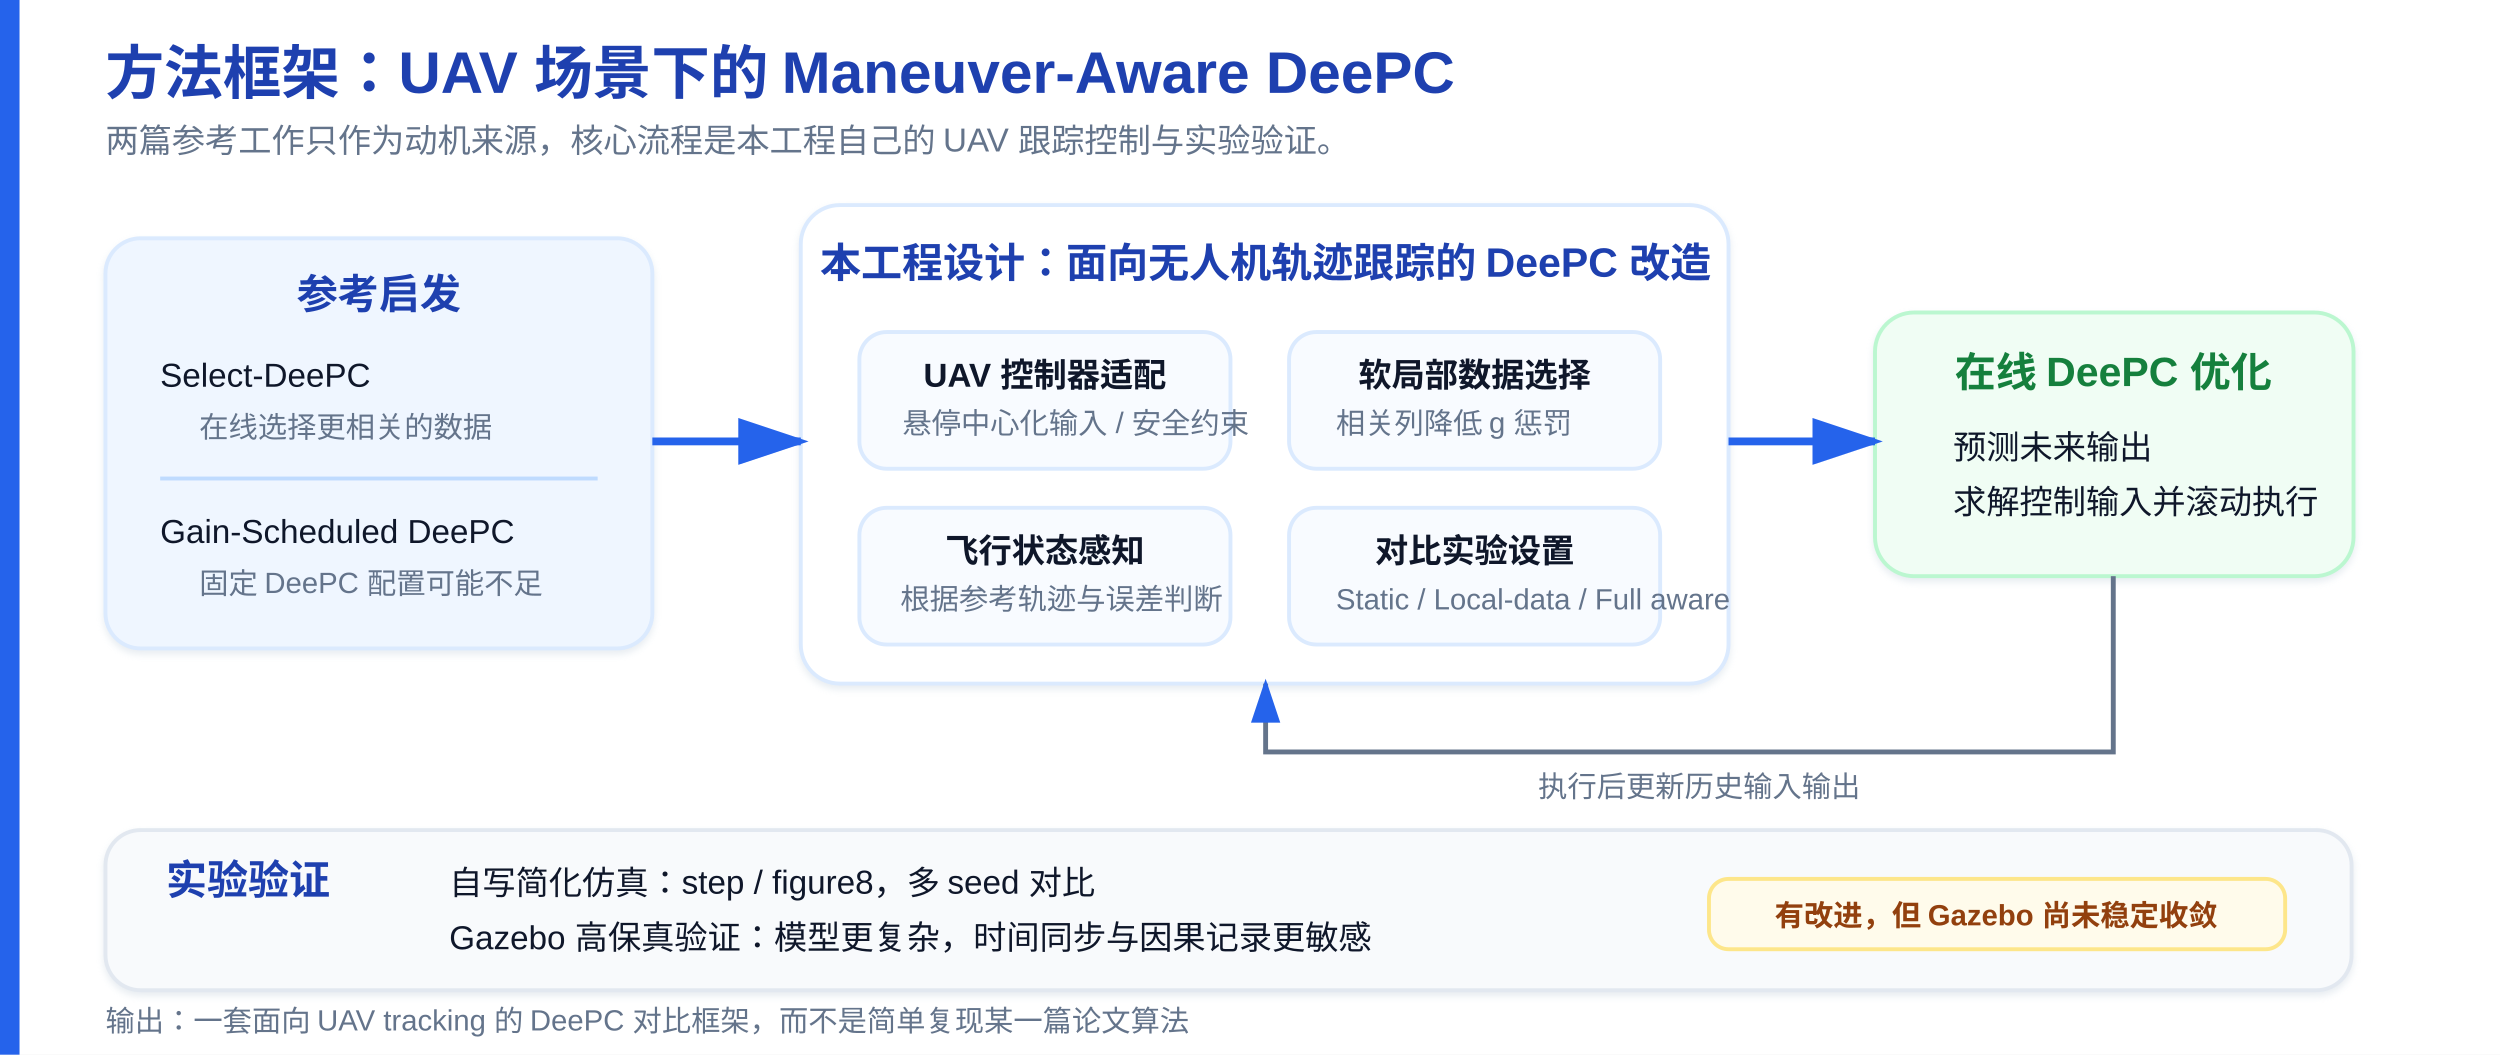
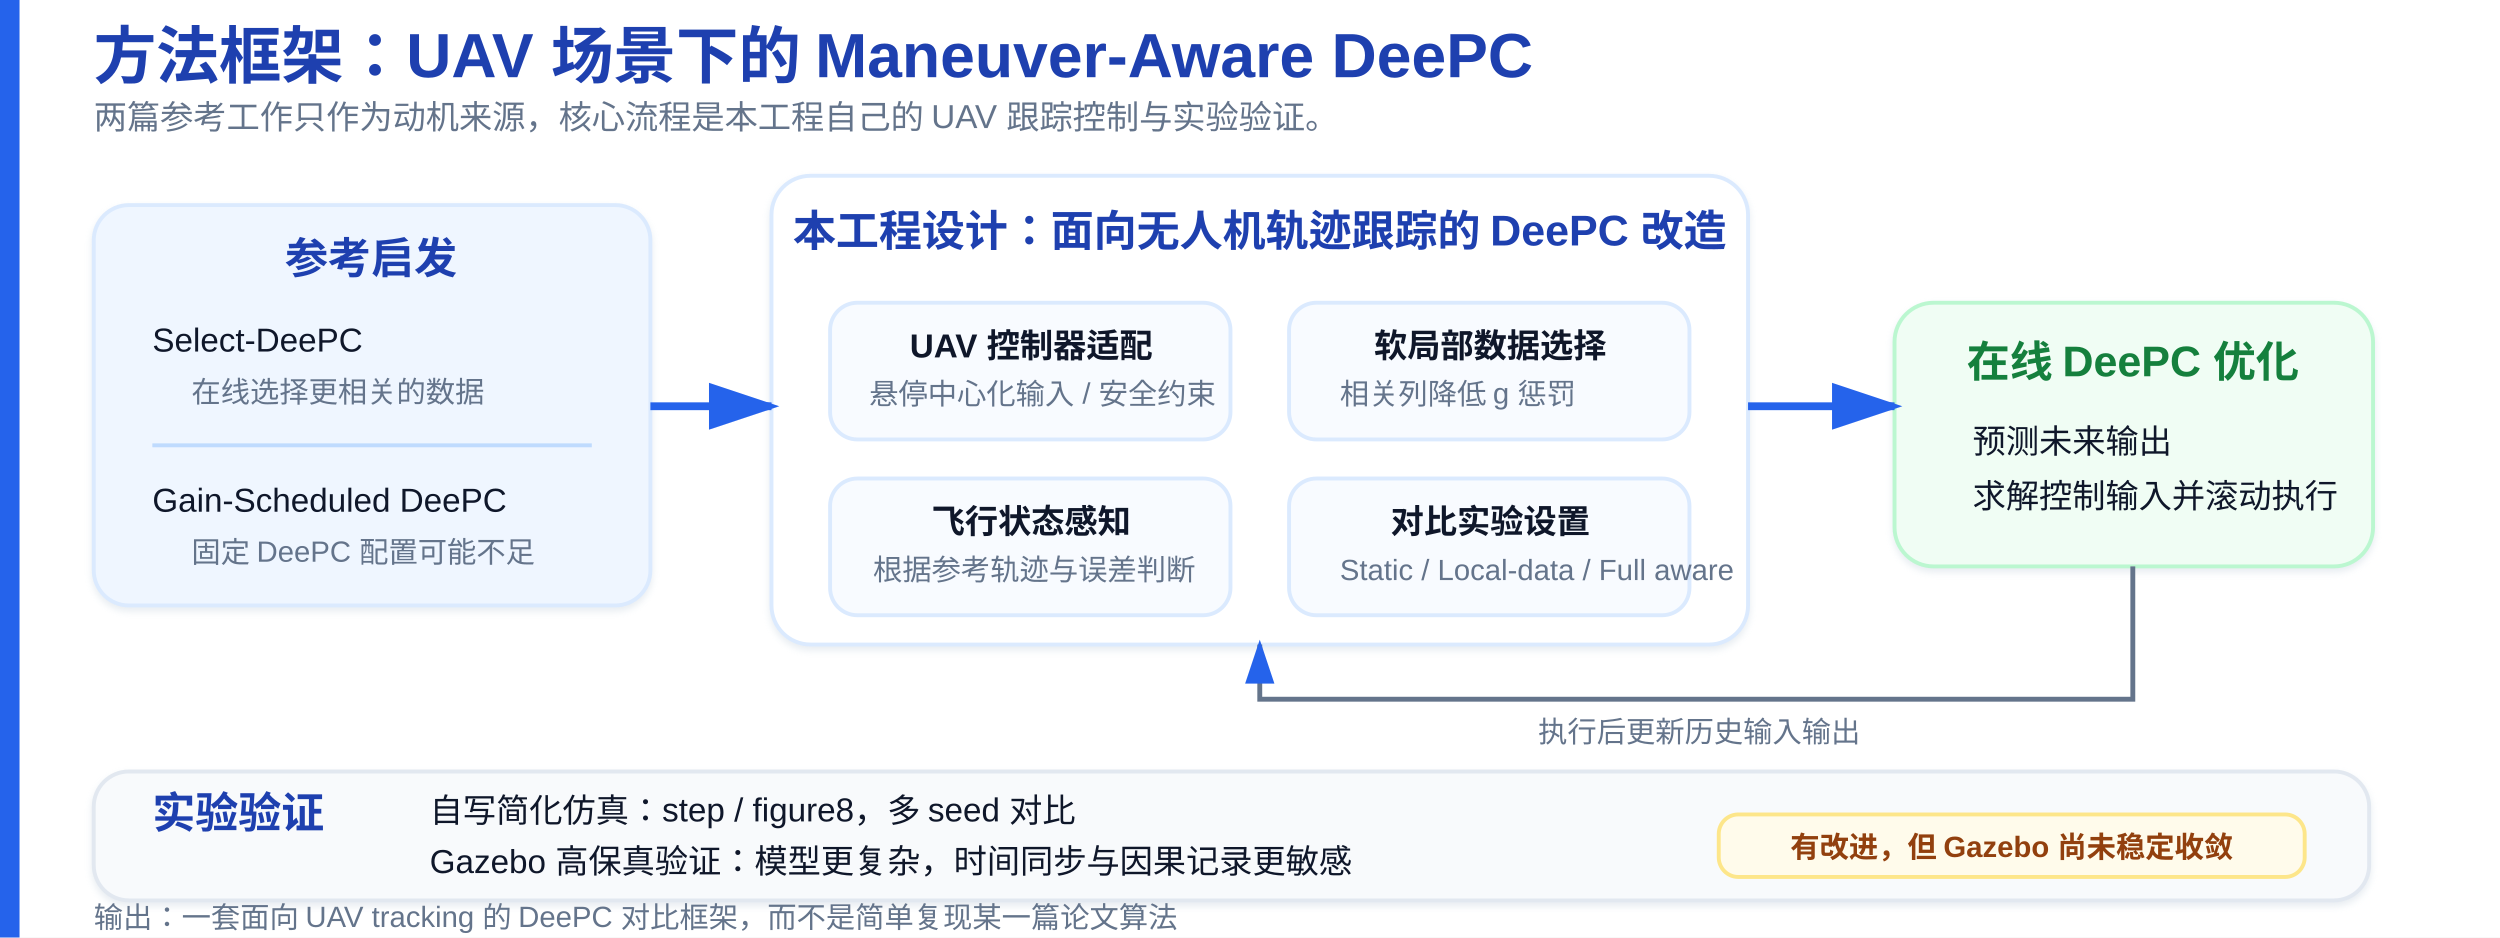
- <svg xmlns="http://www.w3.org/2000/svg" width="1280" height="540" viewBox="0 0 1280 540">
+ <svg xmlns="http://www.w3.org/2000/svg" width="1280" height="480" viewBox="0 0 1280 480">
  <defs>
    <marker id="arrow" markerWidth="10" markerHeight="10" refX="8" refY="3" orient="auto">
      <path d="M0,0 L0,6 L9,3 z" fill="#2563eb" />
    </marker>
    <filter id="shadow" x="-10%" y="-10%" width="120%" height="120%">
      <feDropShadow dx="0" dy="2" stdDeviation="2" flood-color="#cbd5e1" flood-opacity="0.45" />
    </filter>
  </defs>
  <style>
    text { font-family: "Microsoft YaHei", "Noto Sans SC", SimHei, Arial, sans-serif; fill: #0f172a; }
-     .title { font-size: 30px; font-weight: 700; fill: #1e40af; }
+     .title { font-size: 32px; font-weight: 700; fill: #1e40af; }
    .subtitle { font-size: 17px; fill: #64748b; }
-     .box-title { font-size: 21px; font-weight: 700; fill: #1e40af; }
-     .green-title { font-size: 21px; font-weight: 700; fill: #15803d; }
+     .box-title { font-size: 22px; font-weight: 700; fill: #1e40af; }
+     .green-title { font-size: 22px; font-weight: 700; fill: #15803d; }
    .body { font-size: 17px; fill: #0f172a; }
    .small { font-size: 15px; fill: #64748b; }
    .warn { font-size: 15px; fill: #92400e; font-weight: 700; }
  </style>
-   <rect width="1280" height="540" fill="#ffffff" />
-   <rect x="0" y="0" width="10" height="540" fill="#2563eb" />
-   <text x="54" y="48" class="title">方法框架：UAV 场景下的 Maneuver-Aware DeePC</text>
-   <text x="54" y="78" class="subtitle">两篇参考工作只作为动机来源，核心流程是本工程自己的 UAV 跟踪控制与实验验证。</text>
+   <rect width="1280" height="480" fill="#ffffff" />
+   <rect x="0" y="0" width="10" height="480" fill="#2563eb" />
+   <text x="48" y="40" class="title">方法框架：UAV 场景下的 Maneuver-Aware DeePC</text>
+   <text x="48" y="66" class="subtitle">两篇参考工作只作为动机来源，核心流程是本工程自己的 UAV 跟踪控制与实验验证。</text>
  <g filter="url(#shadow)">
-     <rect x="54" y="122" width="280" height="210" rx="18" fill="#eff6ff" stroke="#dbeafe" stroke-width="2" />
+     <rect x="48" y="105" width="285" height="205" rx="18" fill="#eff6ff" stroke="#dbeafe" stroke-width="2" />
  </g>
-   <text x="194" y="158" text-anchor="middle" class="box-title">参考启发</text>
-   <text x="82" y="198" class="body">Select-DeePC</text>
-   <text x="102" y="224" class="small">在线选择更相关的数据</text>
-   <line x1="82" y1="245" x2="306" y2="245" stroke="#bfdbfe" stroke-width="2" />
-   <text x="82" y="278" class="body">Gain-Scheduled DeePC</text>
-   <text x="102" y="304" class="small">固定 DeePC 配置可能不足</text>
+   <text x="190" y="140" text-anchor="middle" class="box-title">参考启发</text>
+   <text x="78" y="180" class="body">Select-DeePC</text>
+   <text x="98" y="206" class="small">在线选择更相关的数据</text>
+   <line x1="78" y1="228" x2="303" y2="228" stroke="#bfdbfe" stroke-width="2" />
+   <text x="78" y="262" class="body">Gain-Scheduled DeePC</text>
+   <text x="98" y="288" class="small">固定 DeePC 配置可能不足</text>
  <g filter="url(#shadow)">
-     <rect x="410" y="105" width="475" height="245" rx="20" fill="#ffffff" stroke="#dbeafe" stroke-width="2" />
+     <rect x="395" y="90" width="500" height="240" rx="20" fill="#ffffff" stroke="#dbeafe" stroke-width="2" />
  </g>
-   <text x="648" y="142" text-anchor="middle" class="box-title">本工程设计：面向无人机轨迹跟踪的 DeePC 改造</text>
-   <rect x="440" y="170" width="190" height="70" rx="14" fill="#f8fbff" stroke="#dbeafe" stroke-width="2" />
-   <text x="535" y="198" text-anchor="middle" class="body" font-weight="700">UAV 控制器适配</text>
-   <text x="462" y="222" class="small">悬停中心化输入 / 安全约束</text>
-   <rect x="660" y="170" width="190" height="70" rx="14" fill="#f8fbff" stroke="#dbeafe" stroke-width="2" />
-   <text x="755" y="198" text-anchor="middle" class="body" font-weight="700">软局部数据选择</text>
-   <text x="684" y="222" class="small">相关列降低 g 惩罚</text>
-   <rect x="440" y="260" width="190" height="70" rx="14" fill="#f8fbff" stroke="#dbeafe" stroke-width="2" />
-   <text x="535" y="288" text-anchor="middle" class="body" font-weight="700">飞行状态感知</text>
-   <text x="461" y="312" class="small">根据参考轨迹与误差判断</text>
-   <rect x="660" y="260" width="190" height="70" rx="14" fill="#f8fbff" stroke="#dbeafe" stroke-width="2" />
-   <text x="755" y="288" text-anchor="middle" class="body" font-weight="700">对比实验设置</text>
-   <text x="684" y="312" class="small">Static / Local-data / Full aware</text>
+   <text x="645" y="126" text-anchor="middle" class="box-title">本工程设计：面向无人机轨迹跟踪的 DeePC 改造</text>
+   <rect x="425" y="155" width="205" height="70" rx="14" fill="#f8fbff" stroke="#dbeafe" stroke-width="2" />
+   <text x="528" y="183" text-anchor="middle" class="body" font-weight="700">UAV 控制器适配</text>
+   <text x="445" y="207" class="small">悬停中心化输入 / 安全约束</text>
+   <rect x="660" y="155" width="205" height="70" rx="14" fill="#f8fbff" stroke="#dbeafe" stroke-width="2" />
+   <text x="763" y="183" text-anchor="middle" class="body" font-weight="700">软局部数据选择</text>
+   <text x="686" y="207" class="small">相关列降低 g 惩罚</text>
+   <rect x="425" y="245" width="205" height="70" rx="14" fill="#f8fbff" stroke="#dbeafe" stroke-width="2" />
+   <text x="528" y="273" text-anchor="middle" class="body" font-weight="700">飞行状态感知</text>
+   <text x="447" y="297" class="small">根据参考轨迹与误差判断</text>
+   <rect x="660" y="245" width="205" height="70" rx="14" fill="#f8fbff" stroke="#dbeafe" stroke-width="2" />
+   <text x="763" y="273" text-anchor="middle" class="body" font-weight="700">对比实验设置</text>
+   <text x="686" y="297" class="small">Static / Local-data / Full aware</text>
  <g filter="url(#shadow)">
-     <rect x="960" y="160" width="245" height="135" rx="20" fill="#f0fdf4" stroke="#bbf7d0" stroke-width="2" />
+     <rect x="970" y="155" width="245" height="135" rx="20" fill="#f0fdf4" stroke="#bbf7d0" stroke-width="2" />
  </g>
-   <text x="1082" y="198" text-anchor="middle" class="green-title">在线 DeePC 优化</text>
-   <text x="1000" y="235" class="body">预测未来输出</text>
-   <text x="1000" y="263" class="body">求解控制输入并滚动执行</text>
-   <line x1="334" y1="226" x2="410" y2="226" stroke="#2563eb" stroke-width="4" marker-end="url(#arrow)" />
-   <line x1="885" y1="226" x2="960" y2="226" stroke="#2563eb" stroke-width="4" marker-end="url(#arrow)" />
-   <path d="M1082 295 L1082 385 L648 385 L648 350" fill="none" stroke="#64748b" stroke-width="2.5" marker-end="url(#arrow)" />
-   <text x="870" y="408" text-anchor="middle" class="small">执行后更新历史输入输出</text>
+   <text x="1092" y="193" text-anchor="middle" class="green-title">在线 DeePC 优化</text>
+   <text x="1010" y="232" class="body">预测未来输出</text>
+   <text x="1010" y="260" class="body">求解控制输入并滚动执行</text>
+   <line x1="333" y1="208" x2="395" y2="208" stroke="#2563eb" stroke-width="4" marker-end="url(#arrow)" />
+   <line x1="895" y1="208" x2="970" y2="208" stroke="#2563eb" stroke-width="4" marker-end="url(#arrow)" />
+   <path d="M1092 290 L1092 358 L645 358 L645 330" fill="none" stroke="#64748b" stroke-width="2.5" marker-end="url(#arrow)" />
+   <text x="870" y="380" text-anchor="middle" class="small">执行后更新历史输入输出</text>
  <g filter="url(#shadow)">
-     <rect x="54" y="425" width="1150" height="82" rx="18" fill="#f8fafc" stroke="#e2e8f0" stroke-width="2" />
+     <rect x="48" y="395" width="1165" height="66" rx="18" fill="#f8fafc" stroke="#e2e8f0" stroke-width="2" />
  </g>
-   <text x="85" y="458" class="box-title">实验验证</text>
-   <text x="230" y="458" class="body">自写简化仿真：step / figure8，多 seed 对比</text>
-   <text x="230" y="486" class="body">Gazebo 高保真验证：模型更复杂，时间同步与因果记录更敏感</text>
-   <rect x="875" y="450" width="295" height="36" rx="10" fill="#fffbeb" stroke="#fde68a" stroke-width="2" />
-   <text x="1022" y="474" text-anchor="middle" class="warn">有改进，但 Gazebo 尚未稳定收敛</text>
-   <text x="54" y="528" class="small">输出：一套面向 UAV tracking 的 DeePC 对比框架，而不是简单复现某一篇论文算法</text>
+   <text x="78" y="424" class="box-title">实验验证</text>
+   <text x="220" y="421" class="body">自写简化仿真：step / figure8，多 seed 对比</text>
+   <text x="220" y="447" class="body">Gazebo 高保真验证：模型更复杂，时间同步与因果记录更敏感</text>
+   <rect x="880" y="417" width="300" height="32" rx="10" fill="#fffbeb" stroke="#fde68a" stroke-width="2" />
+   <text x="1030" y="439" text-anchor="middle" class="warn">有改进，但 Gazebo 尚未稳定收敛</text>
+   <text x="48" y="475" class="small">输出：一套面向 UAV tracking 的 DeePC 对比框架，而不是简单复现某一篇论文算法</text>
</svg>
